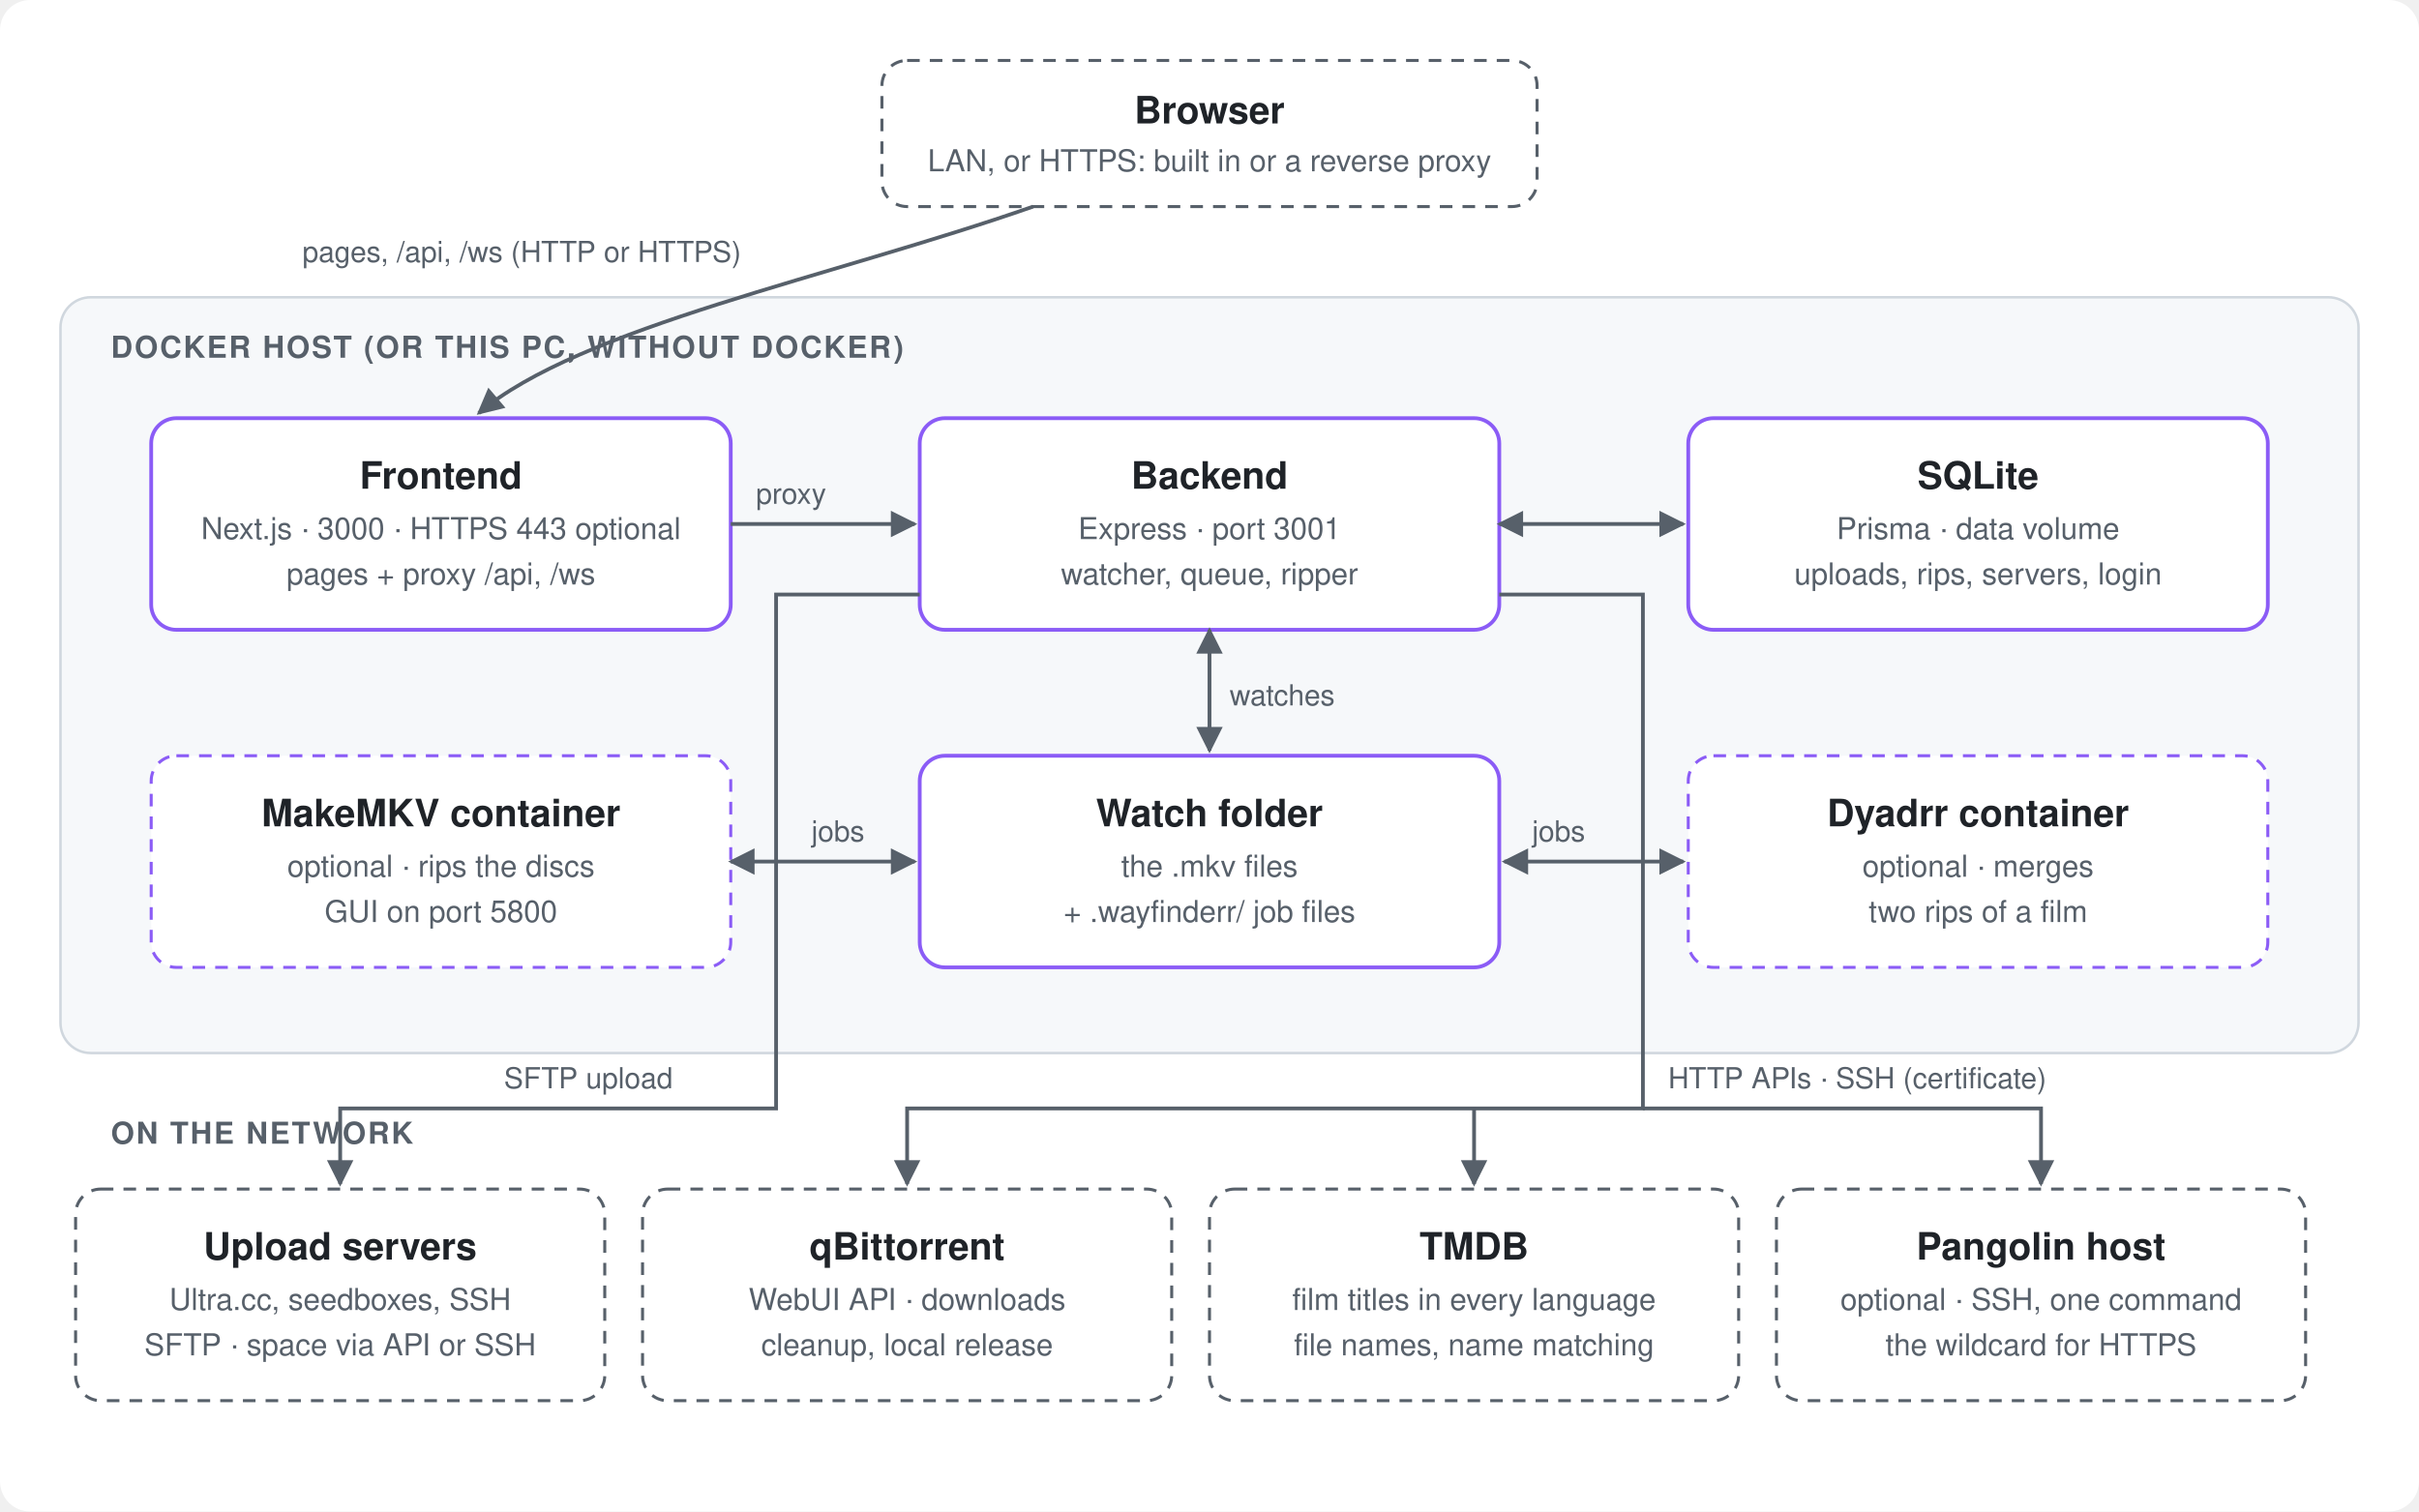
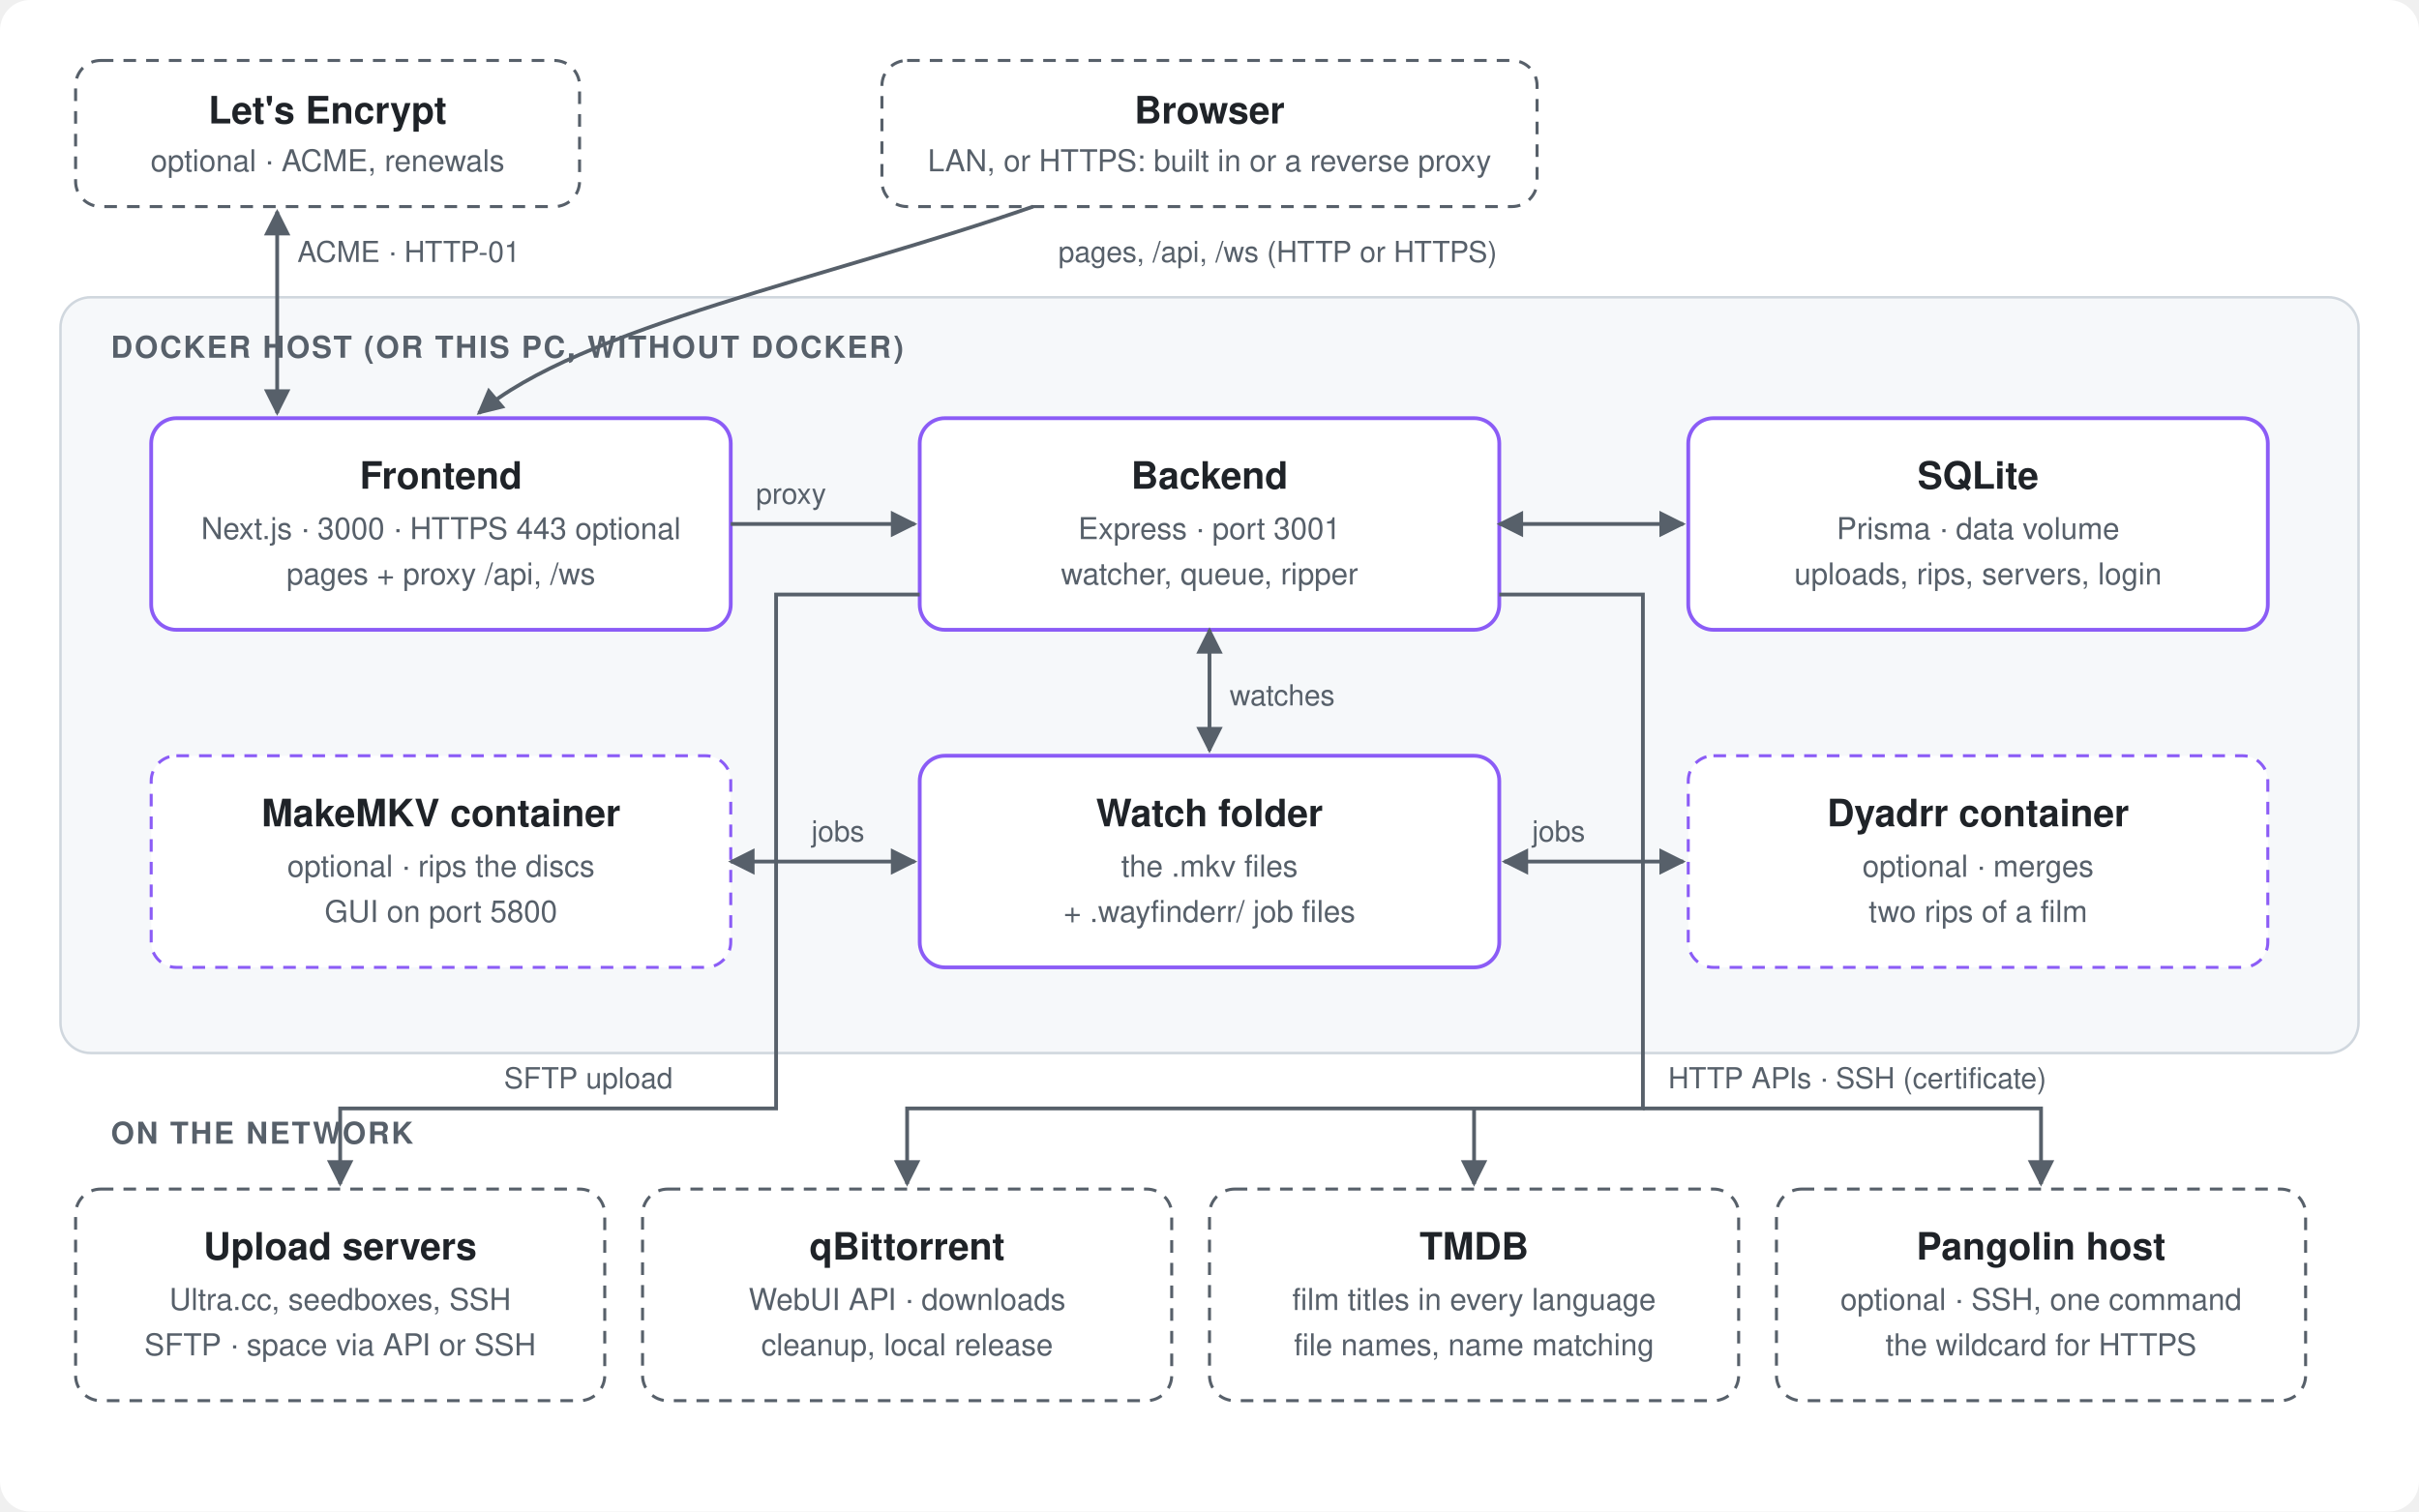
<svg xmlns="http://www.w3.org/2000/svg" viewBox="0 0 960 600" width="960" height="600" font-family="-apple-system, BlinkMacSystemFont, 'Segoe UI', Helvetica, Arial, sans-serif" role="img" aria-labelledby="t d">
  <style>
    .bg { fill: #ffffff; }
    .zone { fill: #f6f8fa; stroke: #d0d7de; }
    .box { fill: #ffffff; stroke: #8b5cf6; stroke-width: 1.5; }
    .ext { fill: #ffffff; stroke: #57606a; stroke-width: 1.2; stroke-dasharray: 5 4; }
    .opt { fill: #ffffff; stroke: #8b5cf6; stroke-width: 1.2; stroke-dasharray: 5 4; }
    .title { fill: #1f2328; font-size: 15px; font-weight: 600; }
    .sub { fill: #57606a; font-size: 12px; }
    .zlabel { fill: #57606a; font-size: 12px; font-weight: 600; letter-spacing: .06em; }
    .edge { stroke: #57606a; stroke-width: 1.5; fill: none; }
    .elabel { fill: #57606a; font-size: 11.5px; }
    .arrow { fill: #57606a; }
    .accent { fill: #8b5cf6; }
    @media (prefers-color-scheme: dark) {
      .bg { fill: #0d1117; }
      .zone { fill: #161b22; stroke: #30363d; }
      .box, .ext, .opt { fill: #0d1117; }
      .box, .opt { stroke: #a78bfa; }
      .ext { stroke: #8b949e; }
      .title { fill: #e6edf3; }
      .sub, .zlabel, .elabel { fill: #8b949e; }
      .edge { stroke: #8b949e; }
      .arrow { fill: #8b949e; }
      .accent { fill: #a78bfa; }
    }
  </style>
  <defs>
    <marker id="a" viewBox="0 0 10 10" refX="9" refY="5" markerWidth="7" markerHeight="7" orient="auto-start-reverse">
      <path d="M0 0 L10 5 L0 10 z" class="arrow" />
    </marker>
  </defs>
  <rect class="bg" width="960" height="600" rx="12" />
  <rect class="ext" x="350" y="24" width="260" height="58" rx="10" />
  <text class="title" x="480" y="49" text-anchor="middle">Browser</text>
  <text class="sub" x="480" y="68" text-anchor="middle">LAN, or HTTPS: built in or a reverse proxy</text>
+   <rect class="ext" x="30" y="24" width="200" height="58" rx="10" />
+   <text class="title" x="130" y="49" text-anchor="middle">Let's Encrypt</text>
+   <text class="sub" x="130" y="68" text-anchor="middle">optional · ACME, renewals</text>
  <rect class="zone" x="24" y="118" width="912" height="300" rx="12" />
  <text class="zlabel" x="44" y="142">DOCKER HOST (OR THIS PC, WITHOUT DOCKER)</text>
  <rect class="box" x="60" y="166" width="230" height="84" rx="10" />
  <text class="title" x="175" y="194" text-anchor="middle">Frontend</text>
  <text class="sub" x="175" y="214" text-anchor="middle">Next.js · 3000 · HTTPS 443 optional</text>
  <text class="sub" x="175" y="232" text-anchor="middle">pages + proxy /api, /ws</text>
  <rect class="box" x="365" y="166" width="230" height="84" rx="10" />
  <text class="title" x="480" y="194" text-anchor="middle">Backend</text>
  <text class="sub" x="480" y="214" text-anchor="middle">Express · port 3001</text>
  <text class="sub" x="480" y="232" text-anchor="middle">watcher, queue, ripper</text>
  <rect class="box" x="670" y="166" width="230" height="84" rx="10" />
  <text class="title" x="785" y="194" text-anchor="middle">SQLite</text>
  <text class="sub" x="785" y="214" text-anchor="middle">Prisma · data volume</text>
  <text class="sub" x="785" y="232" text-anchor="middle">uploads, rips, servers, login</text>
  <rect class="box" x="365" y="300" width="230" height="84" rx="10" />
  <text class="title" x="480" y="328" text-anchor="middle">Watch folder</text>
  <text class="sub" x="480" y="348" text-anchor="middle">the .mkv files</text>
  <text class="sub" x="480" y="366" text-anchor="middle">+ .wayfinderr/ job files</text>
  <rect class="opt" x="60" y="300" width="230" height="84" rx="10" />
  <text class="title" x="175" y="328" text-anchor="middle">MakeMKV container</text>
  <text class="sub" x="175" y="348" text-anchor="middle">optional · rips the discs</text>
  <text class="sub" x="175" y="366" text-anchor="middle">GUI on port 5800</text>
  <rect class="opt" x="670" y="300" width="230" height="84" rx="10" />
  <text class="title" x="785" y="328" text-anchor="middle">Dyadrr container</text>
  <text class="sub" x="785" y="348" text-anchor="middle">optional · merges</text>
  <text class="sub" x="785" y="366" text-anchor="middle">two rips of a film</text>
  <text class="zlabel" x="44" y="454">ON THE NETWORK</text>
  <rect class="ext" x="30" y="472" width="210" height="84" rx="10" />
  <text class="title" x="135" y="500" text-anchor="middle">Upload servers</text>
  <text class="sub" x="135" y="520" text-anchor="middle">Ultra.cc, seedboxes, SSH</text>
  <text class="sub" x="135" y="538" text-anchor="middle">SFTP · space via API or SSH</text>
  <rect class="ext" x="255" y="472" width="210" height="84" rx="10" />
  <text class="title" x="360" y="500" text-anchor="middle">qBittorrent</text>
  <text class="sub" x="360" y="520" text-anchor="middle">WebUI API · downloads</text>
  <text class="sub" x="360" y="538" text-anchor="middle">cleanup, local release</text>
  <rect class="ext" x="480" y="472" width="210" height="84" rx="10" />
  <text class="title" x="585" y="500" text-anchor="middle">TMDB</text>
  <text class="sub" x="585" y="520" text-anchor="middle">film titles in every language</text>
  <text class="sub" x="585" y="538" text-anchor="middle">file names, name matching</text>
  <rect class="ext" x="705" y="472" width="210" height="84" rx="10" />
  <text class="title" x="810" y="500" text-anchor="middle">Pangolin host</text>
  <text class="sub" x="810" y="520" text-anchor="middle">optional · SSH, one command</text>
  <text class="sub" x="810" y="538" text-anchor="middle">the wildcard for HTTPS</text>
  <path class="edge" d="M410 82 C 330 110, 230 130, 190 164" marker-end="url(#a)" />
-   <text class="elabel" x="120" y="104">pages, /api, /ws (HTTP or HTTPS)</text>
+   <text class="elabel" x="420" y="104">pages, /api, /ws (HTTP or HTTPS)</text>
+   <path class="edge" d="M110 164 V 84" marker-end="url(#a)" marker-start="url(#a)" />
+   <text class="elabel" x="118" y="104">ACME · HTTP-01</text>
  <path class="edge" d="M290 208 L 363 208" marker-end="url(#a)" />
  <text class="elabel" x="300" y="200">proxy</text>
  <path class="edge" d="M595 208 L 668 208" marker-end="url(#a)" marker-start="url(#a)" />
  <path class="edge" d="M480 250 L 480 298" marker-end="url(#a)" marker-start="url(#a)" />
  <text class="elabel" x="488" y="280">watches</text>
  <path class="edge" d="M290 342 L 363 342" marker-end="url(#a)" marker-start="url(#a)" />
  <text class="elabel" x="322" y="334">jobs</text>
  <path class="edge" d="M668 342 L 597 342" marker-end="url(#a)" marker-start="url(#a)" />
  <text class="elabel" x="608" y="334">jobs</text>
  <path class="edge" d="M365 236 H 308 V 440 H 135 V 470" marker-end="url(#a)" />
  <text class="elabel" x="200" y="432">SFTP upload</text>
  <path class="edge" d="M595 236 H 652 V 440 H 360 V 470" marker-end="url(#a)" />
  <path class="edge" d="M585 440 V 470" marker-end="url(#a)" />
  <path class="edge" d="M652 440 H 810 V 470" marker-end="url(#a)" />
  <text class="elabel" x="662" y="432">HTTP APIs · SSH (certificate)</text>
</svg>
